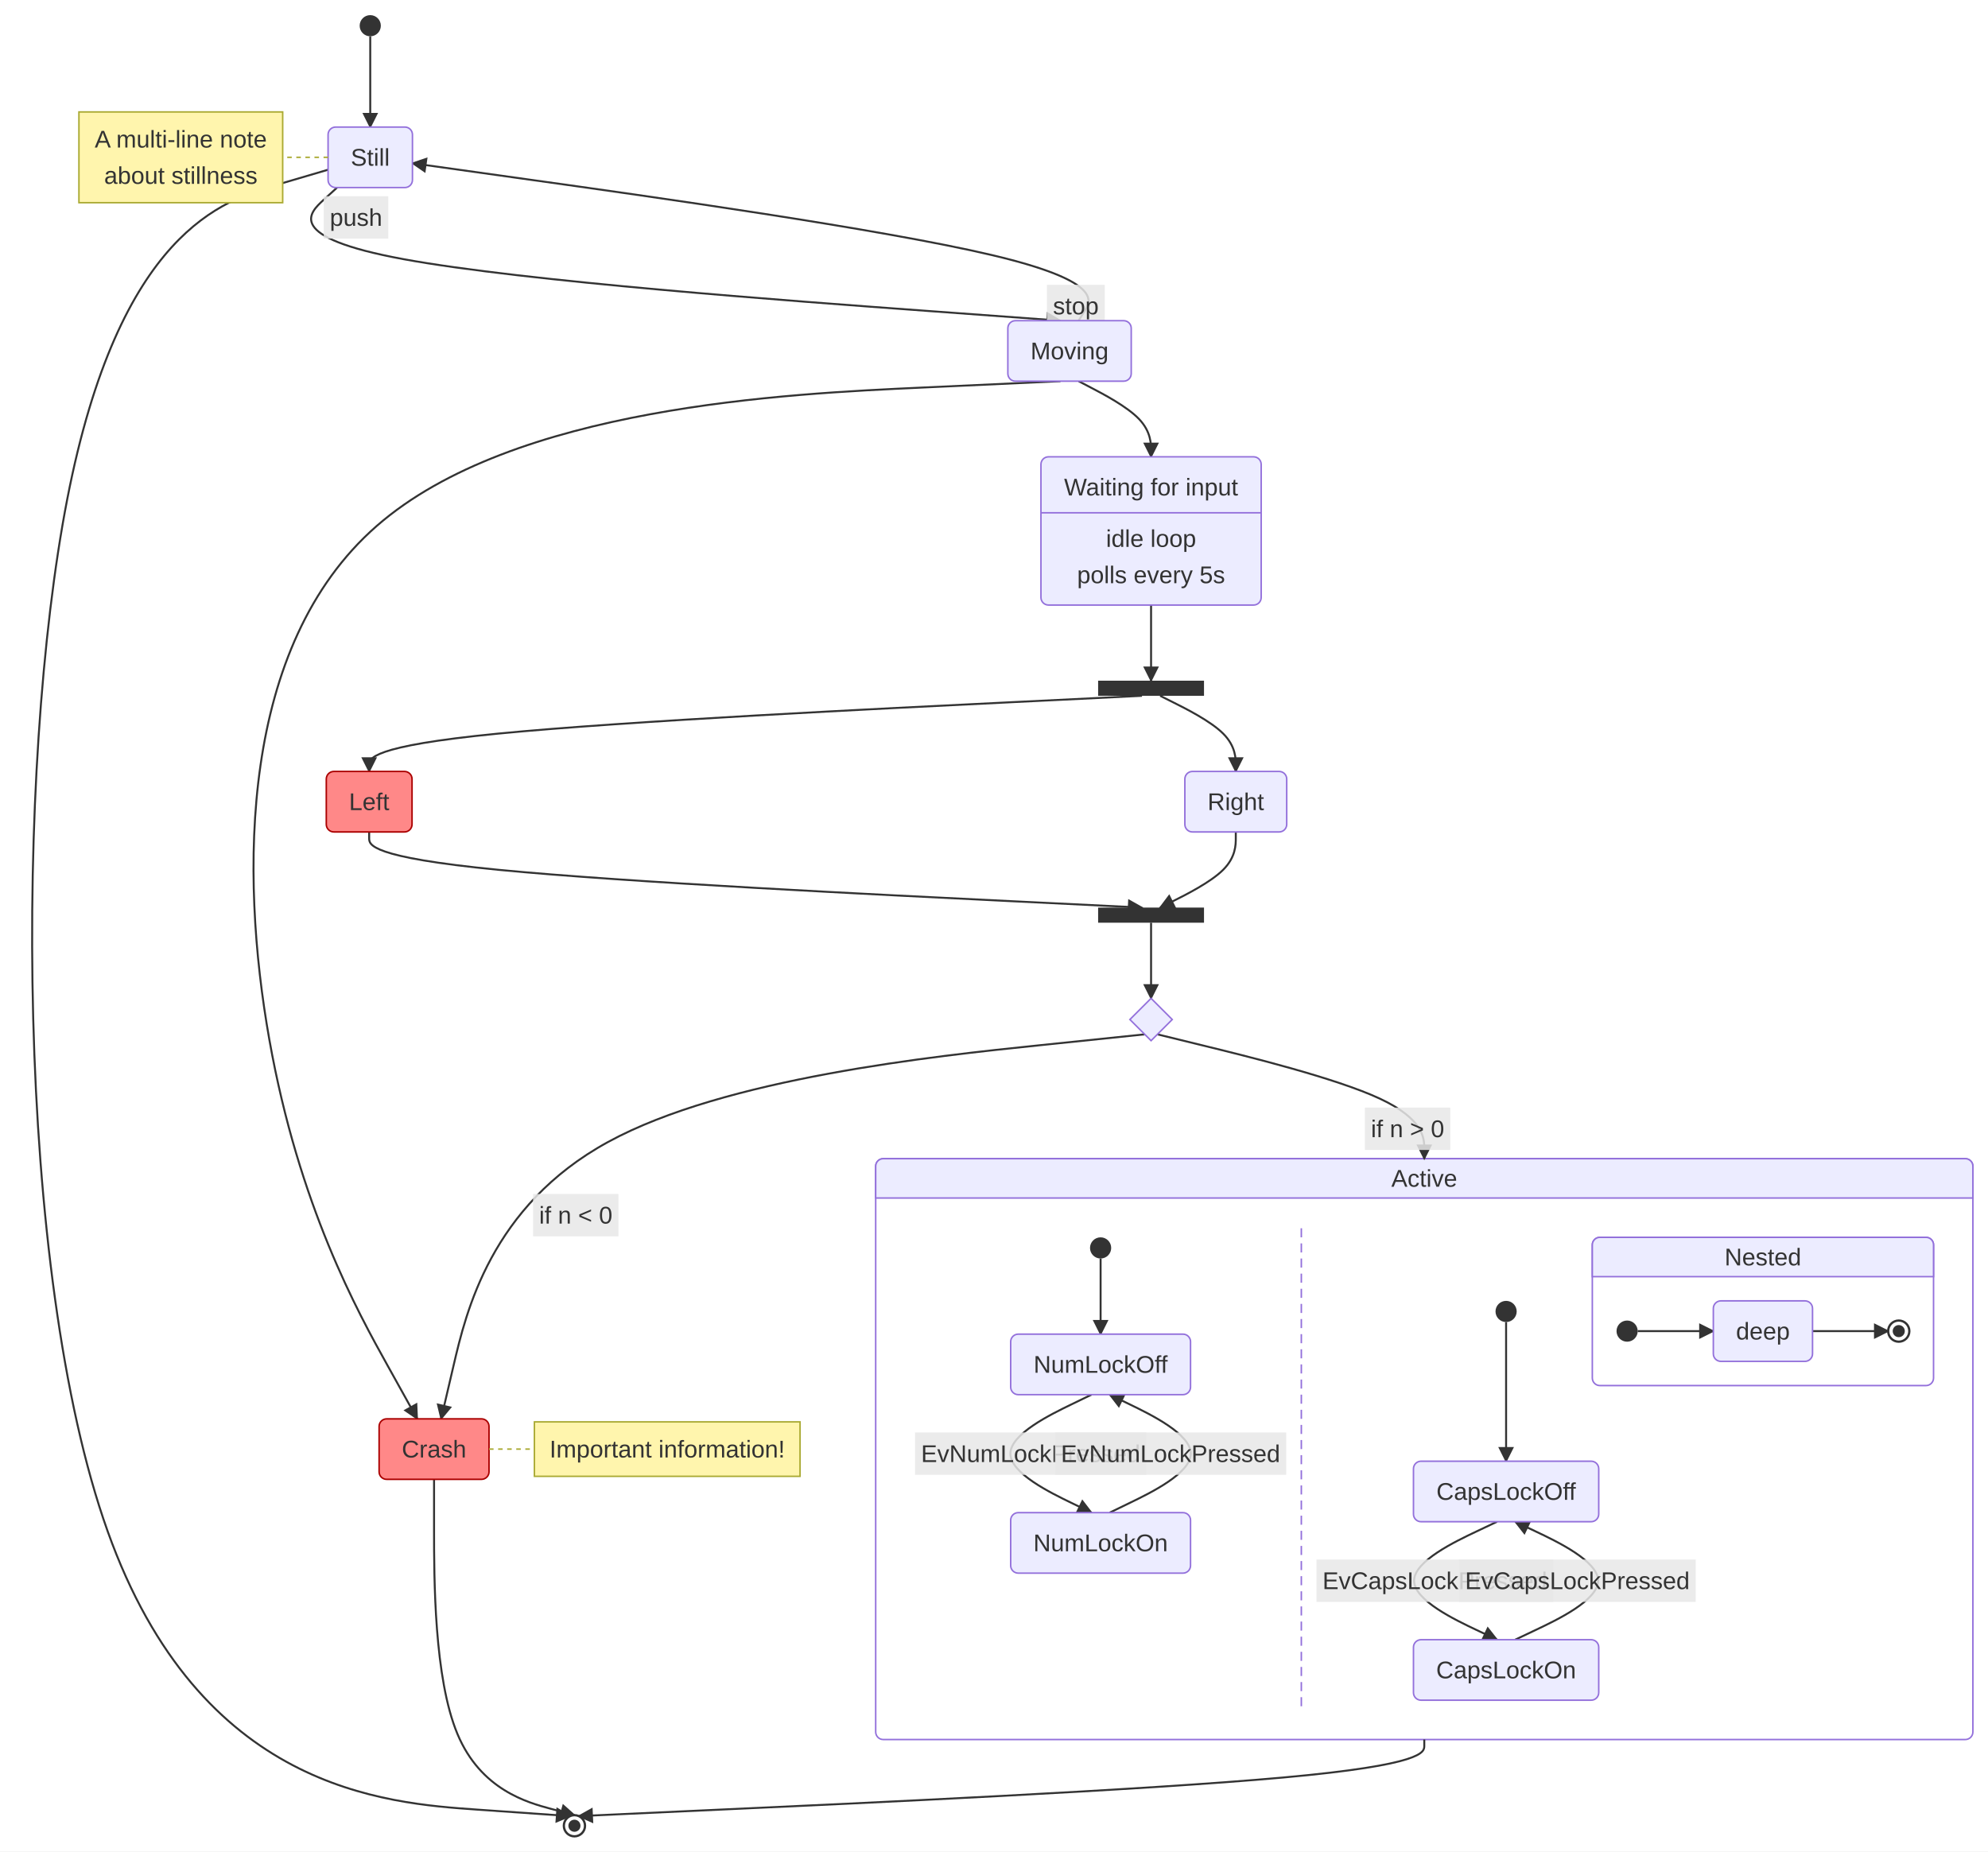
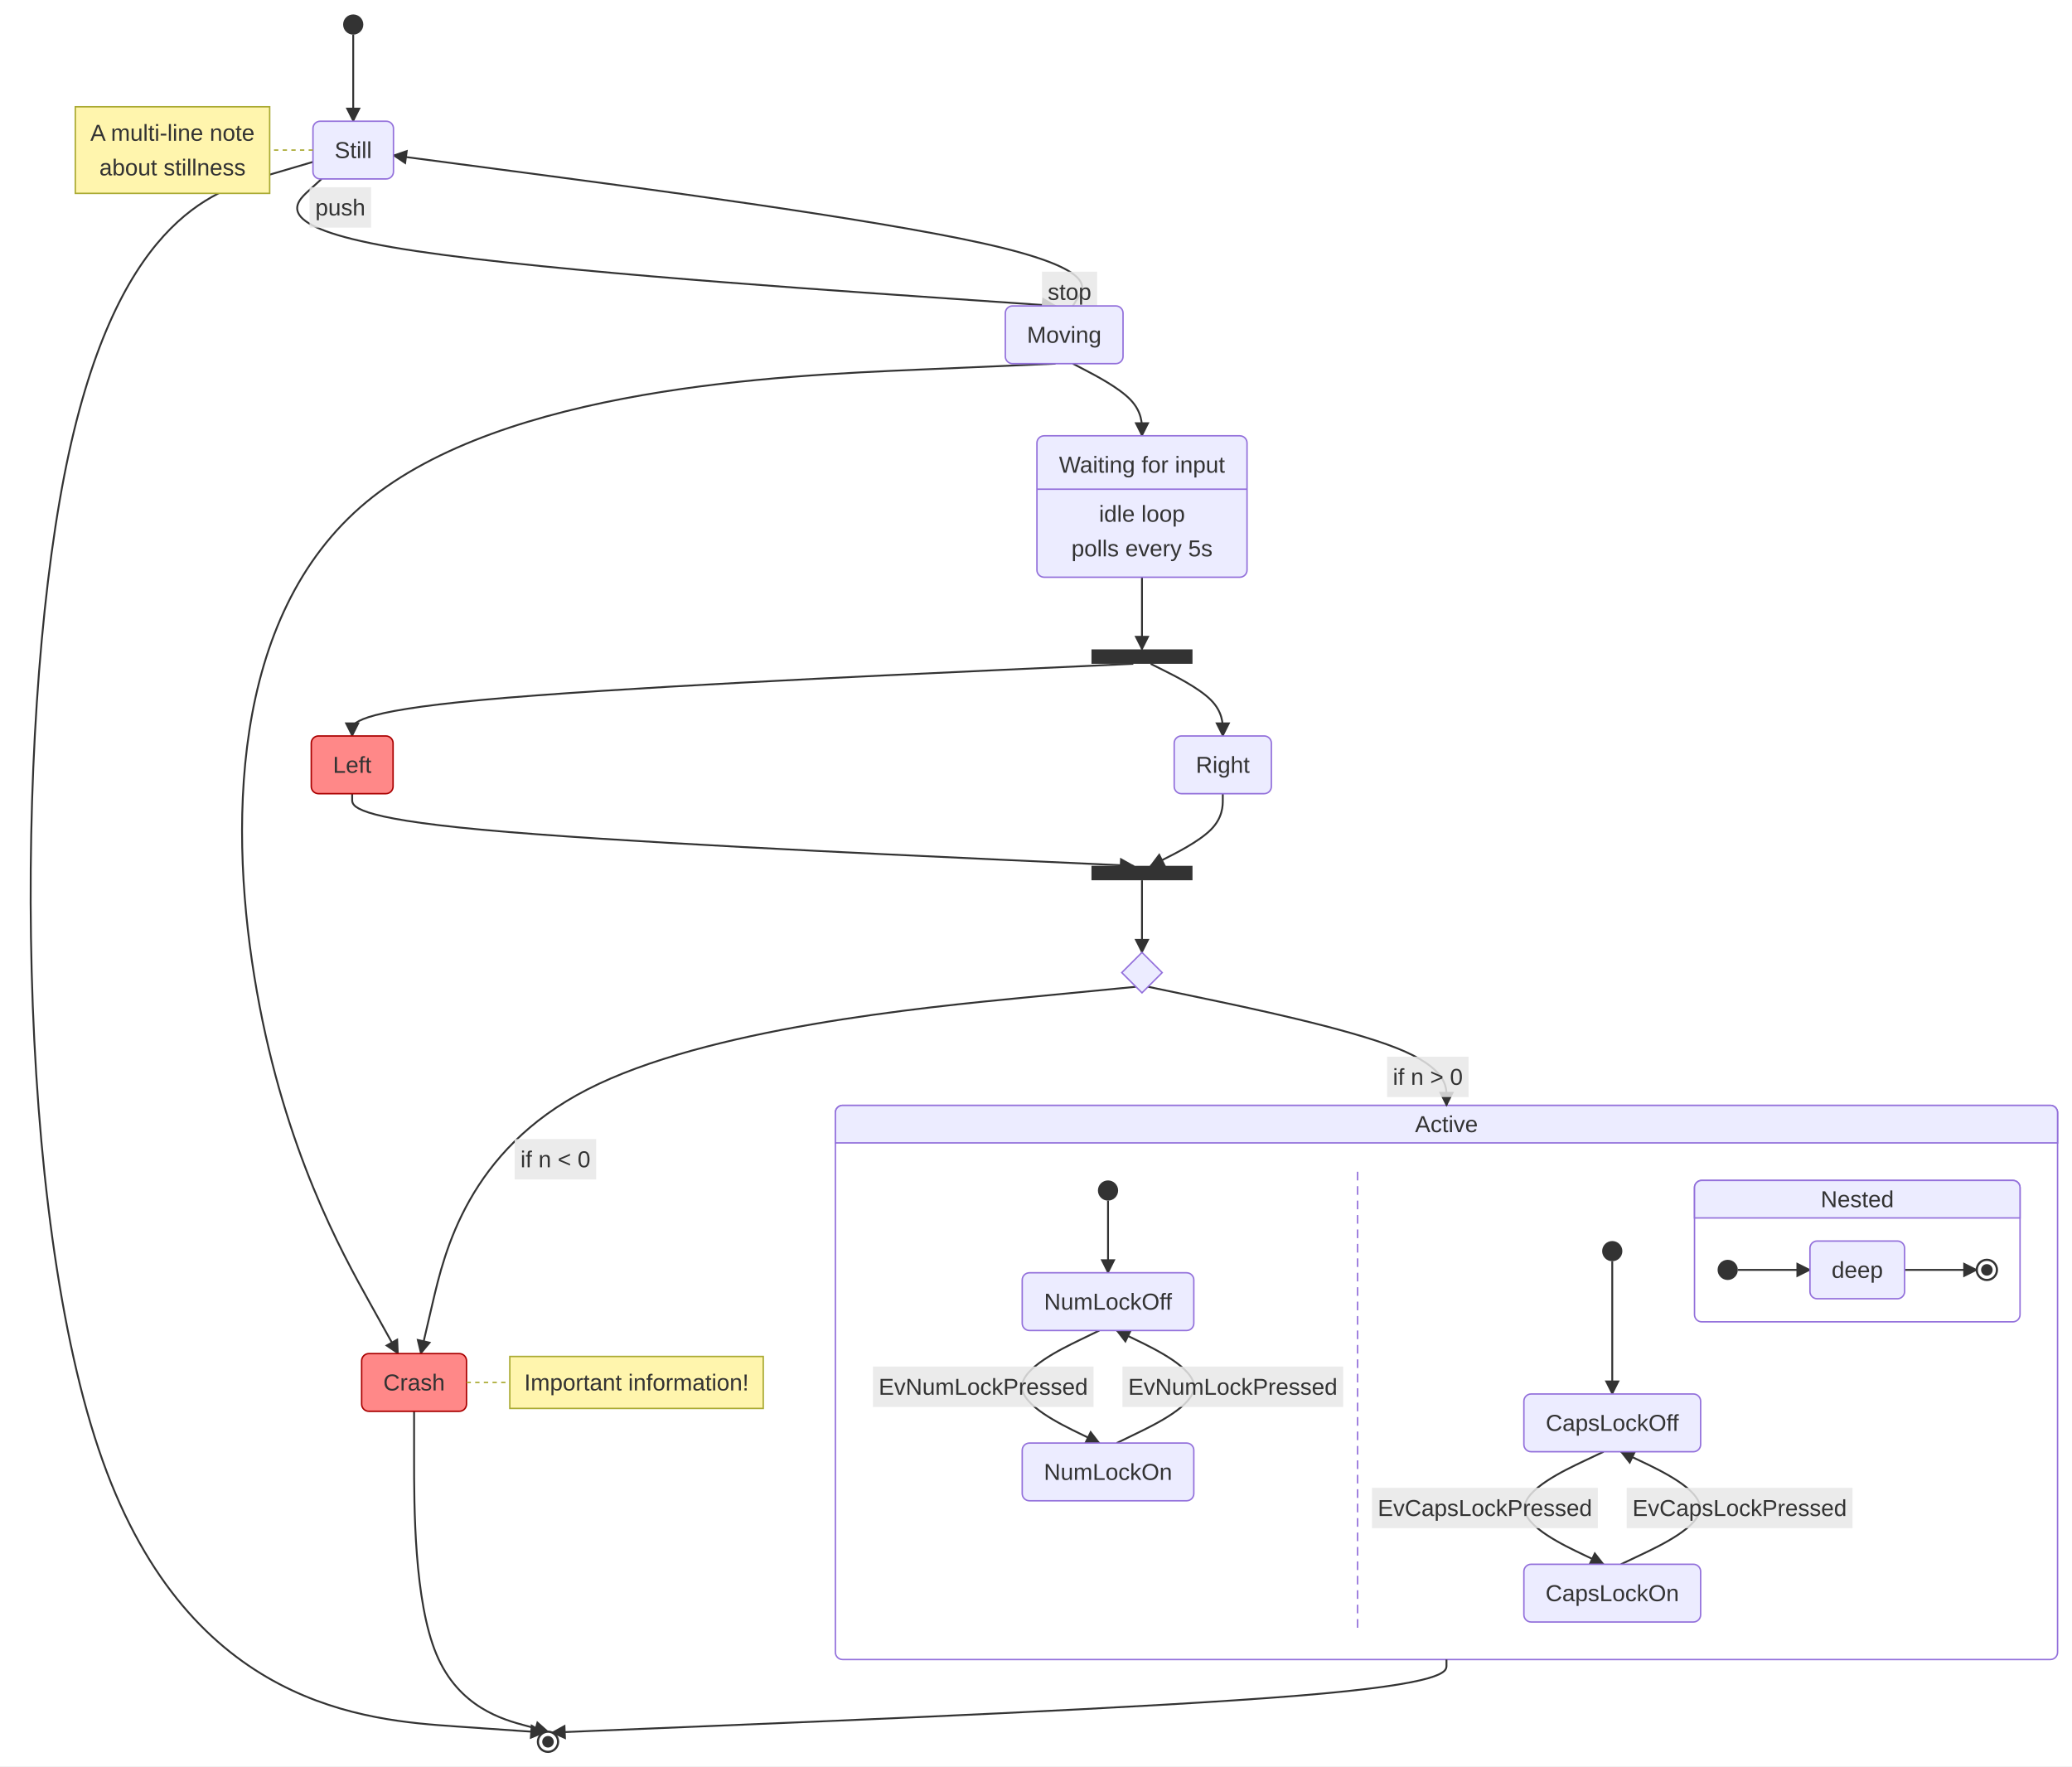
- <svg xmlns="http://www.w3.org/2000/svg" id="mermaid" class="statediagram" width="1314.25" height="1224" viewBox="-938.08 -10 1314.25 1224" role="graphics-document document" aria-roledescription="statediagram">
+ <svg xmlns="http://www.w3.org/2000/svg" id="mermaid" class="statediagram" width="1435.84" height="1224" viewBox="-998.87 -10 1435.84 1224" role="graphics-document document" aria-roledescription="statediagram">
  <style>#mermaid{font-family:"trebuchet ms",verdana,arial,sans-serif;font-size:16px;fill:#333;}#mermaid .st{fill:#ECECFF;stroke:#9370DB;stroke-width:1px;}#mermaid .bar,#mermaid .start{fill:#333;stroke:none;}#mermaid .endo{fill:#fff;stroke:#333;stroke-width:1.5px;}#mermaid .endi{fill:#333;}#mermaid .choice{fill:#ECECFF;stroke:#9370DB;stroke-width:1px;}#mermaid .comp{fill:#fff;stroke:#9370DB;stroke-width:1px;}#mermaid .comp-t{fill:#ECECFF;stroke:#9370DB;stroke-width:1px;}#mermaid .region{fill:none;stroke:#9370DB;stroke-width:1px;stroke-dasharray:6,4;}#mermaid .div{stroke:#9370DB;stroke-width:1px;}#mermaid .tr{fill:none;stroke:#333;stroke-width:1.3px;}#mermaid .lbl{fill:#e8e8e8;opacity:0.85;}#mermaid .note{fill:#fff5ad;stroke:#aaaa33;stroke-width:1px;}#mermaid .note-l{stroke:#aaaa33;stroke-width:1px;stroke-dasharray:3,3;}</style>
-   <rect x="-938.08" y="-10" width="1314.25" height="1224" fill="white" />
+   <rect x="-998.87" y="-10" width="1435.84" height="1224" fill="white" />
  <defs>
    <marker id="st-arrow" viewBox="0 0 10 10" refX="9" refY="5" markerWidth="8" markerHeight="8" orient="auto">
      <path d="M0,0 L10,5 L0,10 z" fill="#333" />
    </marker>
  </defs>
-   <rect class="comp" x="-359.17" y="756" width="725.35" height="384" rx="5" />
-   <path class="comp-t" d="M-359.17,782 v-21 a5,5 0 0 1 5,-5 h715.35 a5,5 0 0 1 5,5 v21 z" />
+   <rect class="comp" x="-419.97" y="756" width="846.94" height="384" rx="5" />
+   <path class="comp-t" d="M-419.97,782 v-21 a5,5 0 0 1 5,-5 h836.94 a5,5 0 0 1 5,5 v21 z" />
  <text x="3.5" y="769" text-anchor="middle" dominant-baseline="central">Active</text>
-   <line class="region" x1="-77.78" y1="802" x2="-77.78" y2="1120" />
-   <rect class="comp" x="114.59" y="808" width="225.58" height="98" rx="5" />
-   <path class="comp-t" d="M114.59,834 v-21 a5,5 0 0 1 5,-5 h215.58 a5,5 0 0 1 5,5 v21 z" />
-   <text x="227.38" y="821" text-anchor="middle" dominant-baseline="central">Nested</text>
-   <path class="tr" d="M-693.31,14L-693.31,74" marker-end="url(#st-arrow)" />
-   <path class="tr" d="M-721.19,102.2L-755.67,112.33C-790.16,122.46 -859.12,142.73 -893.6,319.87C-928.08,497 -928.08,831 -866.93,1002.27C-805.79,1173.54 -683.49,1182.08 -622.35,1186.35L-561.2,1190.62" marker-end="url(#st-arrow)" />
-   <path class="tr" d="M-715.23,114L-724.18,122.17C-733.13,130.33 -751.03,146.67 -671.33,161.33C-591.63,176 -414.32,189 -325.67,195.5L-237.02,202" marker-end="url(#st-arrow)" />
-   <path class="tr" d="M-225.02,202L-220.98,195.5C-216.94,189 -208.86,176 -282.26,158.65C-355.66,141.3 -510.54,119.6 -587.98,108.76L-665.42,97.91" marker-end="url(#st-arrow)" />
-   <path class="tr" d="M-237.02,242L-327.45,246.17C-417.88,250.33 -598.74,258.67 -689.17,337.83C-779.6,417 -779.6,567 -760.04,677.17C-740.48,787.33 -701.37,857.67 -681.81,892.83L-662.25,928" marker-end="url(#st-arrow)" />
-   <path class="tr" d="M-651.13,968L-651.13,1000.83C-651.13,1033.67 -651.13,1099.33 -635.66,1136.33C-620.19,1173.33 -589.26,1181.67 -573.8,1185.83L-558.33,1190" marker-end="url(#st-arrow)" />
-   <path class="tr" d="M-225.02,242L-217.03,246.17C-209.05,250.33 -193.08,258.67 -185.1,267C-177.12,275.33 -177.12,283.67 -177.12,287.83L-177.12,292" marker-end="url(#st-arrow)" />
-   <path class="tr" d="M-177.12,390L-177.12,440" marker-end="url(#st-arrow)" />
-   <path class="tr" d="M-183.12,450L-268.27,454.17C-353.42,458.33 -523.73,466.67 -608.88,475C-694.03,483.33 -694.03,491.67 -694.03,495.83L-694.03,500" marker-end="url(#st-arrow)" />
-   <path class="tr" d="M-171.12,450L-162.78,454.17C-154.45,458.33 -137.78,466.67 -129.44,475C-121.11,483.33 -121.11,491.67 -121.11,495.83L-121.11,500" marker-end="url(#st-arrow)" />
-   <path class="tr" d="M-694.03,540L-694.03,544.17C-694.03,548.33 -694.03,556.67 -608.88,565C-523.73,573.33 -353.42,581.67 -268.27,585.83L-183.12,590" marker-end="url(#st-arrow)" />
-   <path class="tr" d="M-121.11,540L-121.11,544.17C-121.11,548.33 -121.11,556.67 -129.44,565C-137.78,573.33 -154.45,581.67 -162.78,585.83L-171.12,590" marker-end="url(#st-arrow)" />
-   <path class="tr" d="M-177.12,600L-177.12,650" marker-end="url(#st-arrow)" />
-   <path class="tr" d="M-172.92,673.8L-143.51,681C-114.11,688.2 -55.31,702.6 -25.9,716.3C3.5,730 3.5,743 3.5,749.5L3.5,756" marker-end="url(#st-arrow)" />
-   <path class="tr" d="M-181.32,673.8L-250.64,681C-319.95,688.2 -458.59,702.6 -536.11,744.97C-613.64,787.33 -630.05,857.67 -638.25,892.83L-646.46,928" marker-end="url(#st-arrow)" />
-   <path class="tr" d="M3.5,1140L3.5,1144.17C3.5,1148.33 3.5,1156.67 -89.66,1165.1C-182.82,1173.54 -369.14,1182.08 -462.3,1186.35L-555.46,1190.62" marker-end="url(#st-arrow)" />
-   <rect class="lbl" x="-724.06" y="119.75" width="42.69" height="28" />
-   <text x="-702.72" y="133.75" text-anchor="middle" dominant-baseline="central">push</text>
-   <rect class="lbl" x="-245.97" y="178.25" width="38.24" height="28" />
-   <text x="-226.85" y="192.25" text-anchor="middle" dominant-baseline="central">stop</text>
-   <rect class="lbl" x="-35.77" y="722.24" width="56.48" height="28" />
-   <text x="-7.53" y="736.24" text-anchor="middle" dominant-baseline="central">if n &gt; 0</text>
-   <rect class="lbl" x="-585.69" y="779.35" width="56.48" height="28" />
-   <text x="-557.45" y="793.35" text-anchor="middle" dominant-baseline="central">if n &lt; 0</text>
-   <path class="tr" d="M-210.48,822L-210.48,872" marker-end="url(#st-arrow)" />
-   <path class="tr" d="M-216.48,912L-229.89,918.5C-243.3,925 -270.12,938 -270.12,951C-270.12,964 -243.3,977 -229.89,983.5L-216.48,990" marker-end="url(#st-arrow)" />
-   <path class="tr" d="M-204.48,990L-191.07,983.5C-177.66,977 -150.84,964 -150.84,951C-150.84,938 -177.66,925 -191.07,918.5L-204.48,912" marker-end="url(#st-arrow)" />
-   <rect class="lbl" x="-333.17" y="937" width="152.93" height="28" />
-   <text x="-256.71" y="951" text-anchor="middle" dominant-baseline="central">EvNumLockPressed</text>
-   <rect class="lbl" x="-240.71" y="937" width="152.93" height="28" />
-   <text x="-164.25" y="951" text-anchor="middle" dominant-baseline="central">EvNumLockPressed</text>
-   <path class="tr" d="M57.59,864L57.59,956" marker-end="url(#st-arrow)" />
-   <path class="tr" d="M51.59,996L37.88,1002.5C24.17,1009 -3.24,1022 -3.24,1035C-3.24,1048 24.17,1061 37.88,1067.5L51.59,1074" marker-end="url(#st-arrow)" />
-   <path class="tr" d="M63.59,1074L77.3,1067.5C91.01,1061 118.42,1048 118.42,1035C118.42,1022 91.01,1009 77.3,1002.5L63.59,996" marker-end="url(#st-arrow)" />
-   <rect class="lbl" x="-67.78" y="1021" width="156.5" height="28" />
-   <text x="10.47" y="1035" text-anchor="middle" dominant-baseline="central">EvCapsLockPressed</text>
-   <rect class="lbl" x="26.47" y="1021" width="156.5" height="28" />
-   <text x="104.71" y="1035" text-anchor="middle" dominant-baseline="central">EvCapsLockPressed</text>
-   <path class="tr" d="M144.59,870L194.59,870" marker-end="url(#st-arrow)" />
-   <path class="tr" d="M260.17,870L310.17,870" marker-end="url(#st-arrow)" />
-   <circle class="start" cx="-693.31" cy="7" r="7" />
-   <rect class="st" x="-721.19" y="74" width="55.78" height="40" rx="5" />
-   <text x="-693.31" y="94" text-anchor="middle" dominant-baseline="central">Still</text>
-   <circle class="endo" cx="-558.33" cy="1197" r="7" />
-   <circle class="endi" cx="-558.33" cy="1197" r="4" />
-   <rect class="st" x="-271.8" y="202" width="81.57" height="40" rx="5" />
-   <text x="-231.02" y="222" text-anchor="middle" dominant-baseline="central">Moving</text>
-   <rect class="st" x="-687.46" y="928" width="72.67" height="40" rx="5" style="fill:#f88;stroke:#a00" />
-   <text x="-651.13" y="948" text-anchor="middle" dominant-baseline="central">Crash</text>
-   <rect class="st" x="-249.92" y="292" width="145.6" height="98" rx="5" />
-   <text x="-177.12" y="312" text-anchor="middle" dominant-baseline="central">Waiting for input</text>
-   <line class="div" x1="-249.92" y1="329" x2="-104.32" y2="329" />
-   <text x="-177.12" y="346" text-anchor="middle" dominant-baseline="central">idle loop</text>
-   <text x="-177.12" y="370" text-anchor="middle" dominant-baseline="central">polls every 5s</text>
-   <rect class="bar" x="-212.12" y="440" width="70" height="10" />
-   <rect class="st" x="-722.37" y="500" width="56.69" height="40" rx="5" style="fill:#f88;stroke:#a00" />
-   <text x="-694.03" y="520" text-anchor="middle" dominant-baseline="central">Left</text>
-   <rect class="st" x="-154.78" y="500" width="67.34" height="40" rx="5" />
-   <text x="-121.11" y="520" text-anchor="middle" dominant-baseline="central">Right</text>
-   <rect class="bar" x="-212.12" y="590" width="70" height="10" />
-   <path class="choice" d="M-177.12,650L-163.12,664L-177.12,678L-191.12,664Z" />
-   <circle class="start" cx="-210.48" cy="815" r="7" />
-   <rect class="st" x="-269.93" y="872" width="118.91" height="40" rx="5" />
-   <text x="-210.48" y="892" text-anchor="middle" dominant-baseline="central">NumLockOff</text>
-   <rect class="st" x="-269.93" y="990" width="118.91" height="40" rx="5" />
-   <text x="-210.48" y="1010" text-anchor="middle" dominant-baseline="central">NumLockOn</text>
-   <circle class="start" cx="57.59" cy="857" r="7" />
-   <rect class="st" x="-3.65" y="956" width="122.48" height="40" rx="5" />
-   <text x="57.59" y="976" text-anchor="middle" dominant-baseline="central">CapsLockOff</text>
-   <rect class="st" x="-3.65" y="1074" width="122.48" height="40" rx="5" />
-   <text x="57.59" y="1094" text-anchor="middle" dominant-baseline="central">CapsLockOn</text>
-   <circle class="start" cx="137.59" cy="870" r="7" />
-   <rect class="st" x="194.59" y="850" width="65.58" height="40" rx="5" />
-   <text x="227.38" y="870" text-anchor="middle" dominant-baseline="central">deep</text>
-   <circle class="endo" cx="317.17" cy="870" r="7" />
-   <circle class="endi" cx="317.17" cy="870" r="4" />
-   <line class="note-l" x1="-614.79" y1="948" x2="-584.79" y2="948" />
-   <rect class="note" x="-584.79" y="930" width="175.62" height="36" />
-   <text x="-496.98" y="948" text-anchor="middle" dominant-baseline="central">Important information!</text>
-   <line class="note-l" x1="-721.19" y1="94" x2="-751.19" y2="94" />
-   <rect class="note" x="-885.9" y="64" width="134.7" height="60" />
-   <text x="-818.55" y="82" text-anchor="middle" dominant-baseline="central">A multi-line note</text>
-   <text x="-818.55" y="106" text-anchor="middle" dominant-baseline="central">about stillness</text>
+   <line class="region" x1="-58.11" y1="802" x2="-58.11" y2="1120" />
+   <rect class="comp" x="175.38" y="808" width="225.58" height="98" rx="5" />
+   <path class="comp-t" d="M175.38,834 v-21 a5,5 0 0 1 5,-5 h215.58 a5,5 0 0 1 5,5 v21 z" />
+   <text x="288.18" y="821" text-anchor="middle" dominant-baseline="central">Nested</text>
+   <path class="tr" d="M-754.1,14L-754.1,74" marker-end="url(#st-arrow)" />
+   <path class="tr" d="M-781.99,102.2L-816.47,112.33C-850.95,122.46 -919.91,142.73 -954.39,319.87C-988.87,497 -988.87,831 -927.73,1002.27C-866.58,1173.54 -744.29,1182.08 -683.14,1186.35L-622,1190.62" marker-end="url(#st-arrow)" />
+   <path class="tr" d="M-776.02,114L-784.97,122.17C-793.92,130.33 -811.82,146.67 -727.06,161.33C-642.29,176 -454.85,189 -361.13,195.5L-267.41,202" marker-end="url(#st-arrow)" />
+   <path class="tr" d="M-255.41,202L-251.38,195.5C-247.34,189 -239.26,176 -317.73,158.61C-396.19,141.23 -561.2,119.45 -643.71,108.57L-726.21,97.68" marker-end="url(#st-arrow)" />
+   <path class="tr" d="M-267.41,242L-362.91,246.17C-458.41,250.33 -649.4,258.67 -744.9,337.83C-840.4,417 -840.4,567 -820.84,677.17C-801.28,787.33 -762.16,857.67 -742.6,892.83L-723.04,928" marker-end="url(#st-arrow)" />
+   <path class="tr" d="M-711.92,968L-711.92,1000.83C-711.92,1033.67 -711.92,1099.33 -696.45,1136.33C-680.99,1173.33 -650.06,1181.67 -634.59,1185.83L-619.12,1190" marker-end="url(#st-arrow)" />
+   <path class="tr" d="M-255.41,242L-247.43,246.17C-239.45,250.33 -223.48,258.67 -215.5,267C-207.51,275.33 -207.51,283.67 -207.51,287.83L-207.51,292" marker-end="url(#st-arrow)" />
+   <path class="tr" d="M-207.51,390L-207.51,440" marker-end="url(#st-arrow)" />
+   <path class="tr" d="M-213.51,450L-303.73,454.17C-393.95,458.33 -574.39,466.67 -664.61,475C-754.82,483.33 -754.82,491.67 -754.82,495.83L-754.82,500" marker-end="url(#st-arrow)" />
+   <path class="tr" d="M-201.51,450L-193.18,454.17C-184.84,458.33 -168.18,466.67 -159.84,475C-151.51,483.33 -151.51,491.67 -151.51,495.83L-151.51,500" marker-end="url(#st-arrow)" />
+   <path class="tr" d="M-754.82,540L-754.82,544.17C-754.82,548.33 -754.82,556.67 -664.61,565C-574.39,573.33 -393.95,581.67 -303.73,585.83L-213.51,590" marker-end="url(#st-arrow)" />
+   <path class="tr" d="M-151.51,540L-151.51,544.17C-151.51,548.33 -151.51,556.67 -159.84,565C-168.18,573.33 -184.84,581.67 -193.18,585.83L-201.51,590" marker-end="url(#st-arrow)" />
+   <path class="tr" d="M-207.51,600L-207.51,650" marker-end="url(#st-arrow)" />
+   <path class="tr" d="M-203.31,673.8L-168.85,681C-134.38,688.2 -65.44,702.6 -30.97,716.3C3.5,730 3.5,743 3.5,749.5L3.5,756" marker-end="url(#st-arrow)" />
+   <path class="tr" d="M-211.71,673.8L-286.1,681C-360.48,688.2 -509.25,702.6 -591.84,744.97C-674.43,787.33 -690.84,857.67 -699.05,892.83L-707.25,928" marker-end="url(#st-arrow)" />
+   <path class="tr" d="M3.5,1140L3.5,1144.17C3.5,1148.33 3.5,1156.67 -99.79,1165.1C-203.08,1173.54 -409.67,1182.08 -512.96,1186.35L-616.25,1190.62" marker-end="url(#st-arrow)" />
+   <rect class="lbl" x="-784.38" y="119.75" width="42.69" height="28" />
+   <text x="-763.04" y="133.75" text-anchor="middle" dominant-baseline="central">push</text>
+   <rect class="lbl" x="-276.84" y="178.25" width="38.24" height="28" />
+   <text x="-257.72" y="192.25" text-anchor="middle" dominant-baseline="central">stop</text>
+   <rect class="lbl" x="-37.67" y="722.24" width="56.48" height="28" />
+   <text x="-9.43" y="736.24" text-anchor="middle" dominant-baseline="central">if n &gt; 0</text>
+   <rect class="lbl" x="-642.21" y="779.35" width="56.48" height="28" />
+   <text x="-613.97" y="793.35" text-anchor="middle" dominant-baseline="central">if n &lt; 0</text>
+   <path class="tr" d="M-231.04,822L-231.04,872" marker-end="url(#st-arrow)" />
+   <path class="tr" d="M-237.04,912L-250.45,918.5C-263.86,925 -290.68,938 -290.68,951C-290.68,964 -263.86,977 -250.45,983.5L-237.04,990" marker-end="url(#st-arrow)" />
+   <path class="tr" d="M-225.04,990L-211.63,983.5C-198.22,977 -171.4,964 -171.4,951C-171.4,938 -198.22,925 -211.63,918.5L-225.04,912" marker-end="url(#st-arrow)" />
+   <rect class="lbl" x="-393.97" y="937" width="152.93" height="28" />
+   <text x="-317.5" y="951" text-anchor="middle" dominant-baseline="central">EvNumLockPressed</text>
+   <rect class="lbl" x="-221.04" y="937" width="152.93" height="28" />
+   <text x="-144.58" y="951" text-anchor="middle" dominant-baseline="central">EvNumLockPressed</text>
+   <path class="tr" d="M118.38,864L118.38,956" marker-end="url(#st-arrow)" />
+   <path class="tr" d="M112.38,996L98.68,1002.5C84.97,1009 57.55,1022 57.55,1035C57.55,1048 84.97,1061 98.68,1067.5L112.38,1074" marker-end="url(#st-arrow)" />
+   <path class="tr" d="M124.38,1074L138.09,1067.5C151.8,1061 179.22,1048 179.22,1035C179.22,1022 151.8,1009 138.09,1002.5L124.38,996" marker-end="url(#st-arrow)" />
+   <rect class="lbl" x="-48.11" y="1021" width="156.5" height="28" />
+   <text x="30.14" y="1035" text-anchor="middle" dominant-baseline="central">EvCapsLockPressed</text>
+   <rect class="lbl" x="128.38" y="1021" width="156.5" height="28" />
+   <text x="206.63" y="1035" text-anchor="middle" dominant-baseline="central">EvCapsLockPressed</text>
+   <path class="tr" d="M205.38,870L255.38,870" marker-end="url(#st-arrow)" />
+   <path class="tr" d="M320.97,870L370.97,870" marker-end="url(#st-arrow)" />
+   <circle class="start" cx="-754.1" cy="7" r="7" />
+   <rect class="st" x="-781.99" y="74" width="55.78" height="40" rx="5" />
+   <text x="-754.1" y="94" text-anchor="middle" dominant-baseline="central">Still</text>
+   <circle class="endo" cx="-619.12" cy="1197" r="7" />
+   <circle class="endi" cx="-619.12" cy="1197" r="4" />
+   <rect class="st" x="-302.2" y="202" width="81.57" height="40" rx="5" />
+   <text x="-261.41" y="222" text-anchor="middle" dominant-baseline="central">Moving</text>
+   <rect class="st" x="-748.26" y="928" width="72.67" height="40" rx="5" style="fill:#f88;stroke:#a00" />
+   <text x="-711.92" y="948" text-anchor="middle" dominant-baseline="central">Crash</text>
+   <rect class="st" x="-280.31" y="292" width="145.6" height="98" rx="5" />
+   <text x="-207.51" y="312" text-anchor="middle" dominant-baseline="central">Waiting for input</text>
+   <line class="div" x1="-280.31" y1="329" x2="-134.71" y2="329" />
+   <text x="-207.51" y="346" text-anchor="middle" dominant-baseline="central">idle loop</text>
+   <text x="-207.51" y="370" text-anchor="middle" dominant-baseline="central">polls every 5s</text>
+   <rect class="bar" x="-242.51" y="440" width="70" height="10" />
+   <rect class="st" x="-783.17" y="500" width="56.69" height="40" rx="5" style="fill:#f88;stroke:#a00" />
+   <text x="-754.82" y="520" text-anchor="middle" dominant-baseline="central">Left</text>
+   <rect class="st" x="-185.18" y="500" width="67.34" height="40" rx="5" />
+   <text x="-151.51" y="520" text-anchor="middle" dominant-baseline="central">Right</text>
+   <rect class="bar" x="-242.51" y="590" width="70" height="10" />
+   <path class="choice" d="M-207.51,650L-193.51,664L-207.51,678L-221.51,664Z" />
+   <circle class="start" cx="-231.04" cy="815" r="7" />
+   <rect class="st" x="-290.5" y="872" width="118.91" height="40" rx="5" />
+   <text x="-231.04" y="892" text-anchor="middle" dominant-baseline="central">NumLockOff</text>
+   <rect class="st" x="-290.5" y="990" width="118.91" height="40" rx="5" />
+   <text x="-231.04" y="1010" text-anchor="middle" dominant-baseline="central">NumLockOn</text>
+   <circle class="start" cx="118.38" cy="857" r="7" />
+   <rect class="st" x="57.14" y="956" width="122.48" height="40" rx="5" />
+   <text x="118.38" y="976" text-anchor="middle" dominant-baseline="central">CapsLockOff</text>
+   <rect class="st" x="57.14" y="1074" width="122.48" height="40" rx="5" />
+   <text x="118.38" y="1094" text-anchor="middle" dominant-baseline="central">CapsLockOn</text>
+   <circle class="start" cx="198.38" cy="870" r="7" />
+   <rect class="st" x="255.38" y="850" width="65.58" height="40" rx="5" />
+   <text x="288.18" y="870" text-anchor="middle" dominant-baseline="central">deep</text>
+   <circle class="endo" cx="377.97" cy="870" r="7" />
+   <circle class="endi" cx="377.97" cy="870" r="4" />
+   <line class="note-l" x1="-675.58" y1="948" x2="-645.58" y2="948" />
+   <rect class="note" x="-645.58" y="930" width="175.62" height="36" />
+   <text x="-557.78" y="948" text-anchor="middle" dominant-baseline="central">Important information!</text>
+   <line class="note-l" x1="-781.99" y1="94" x2="-811.99" y2="94" />
+   <rect class="note" x="-946.69" y="64" width="134.7" height="60" />
+   <text x="-879.34" y="82" text-anchor="middle" dominant-baseline="central">A multi-line note</text>
+   <text x="-879.34" y="106" text-anchor="middle" dominant-baseline="central">about stillness</text>
</svg>
